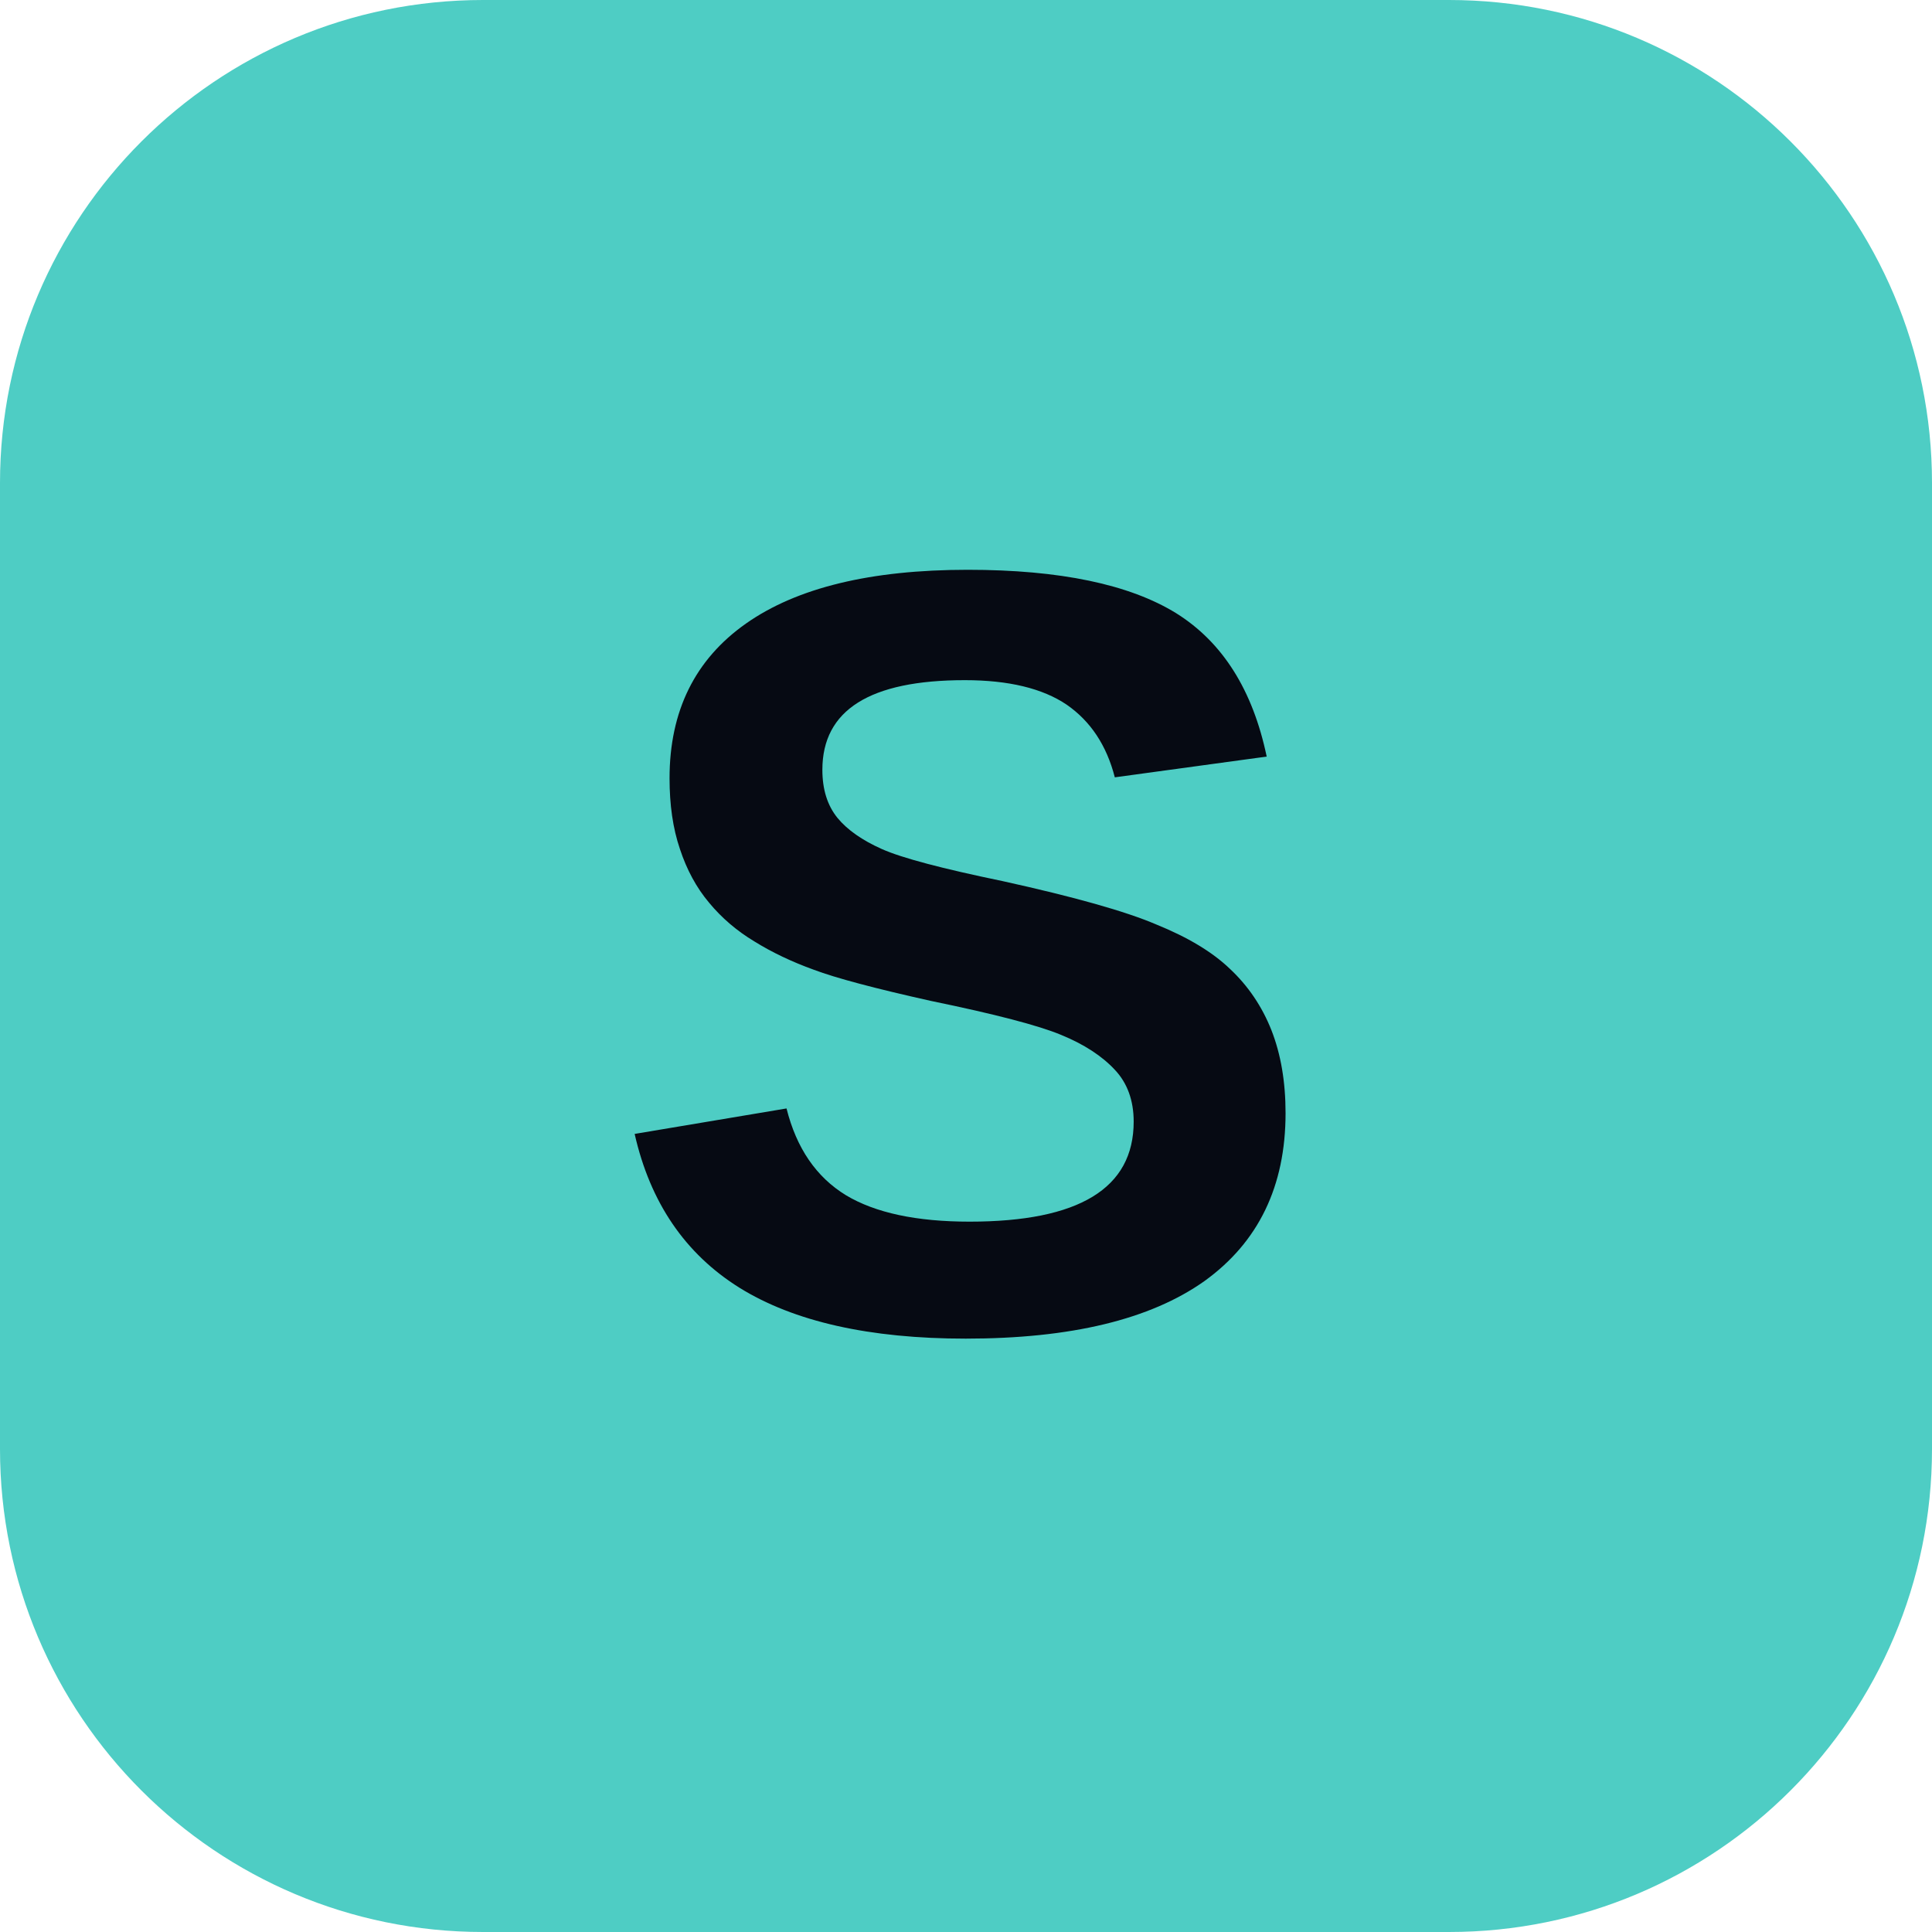
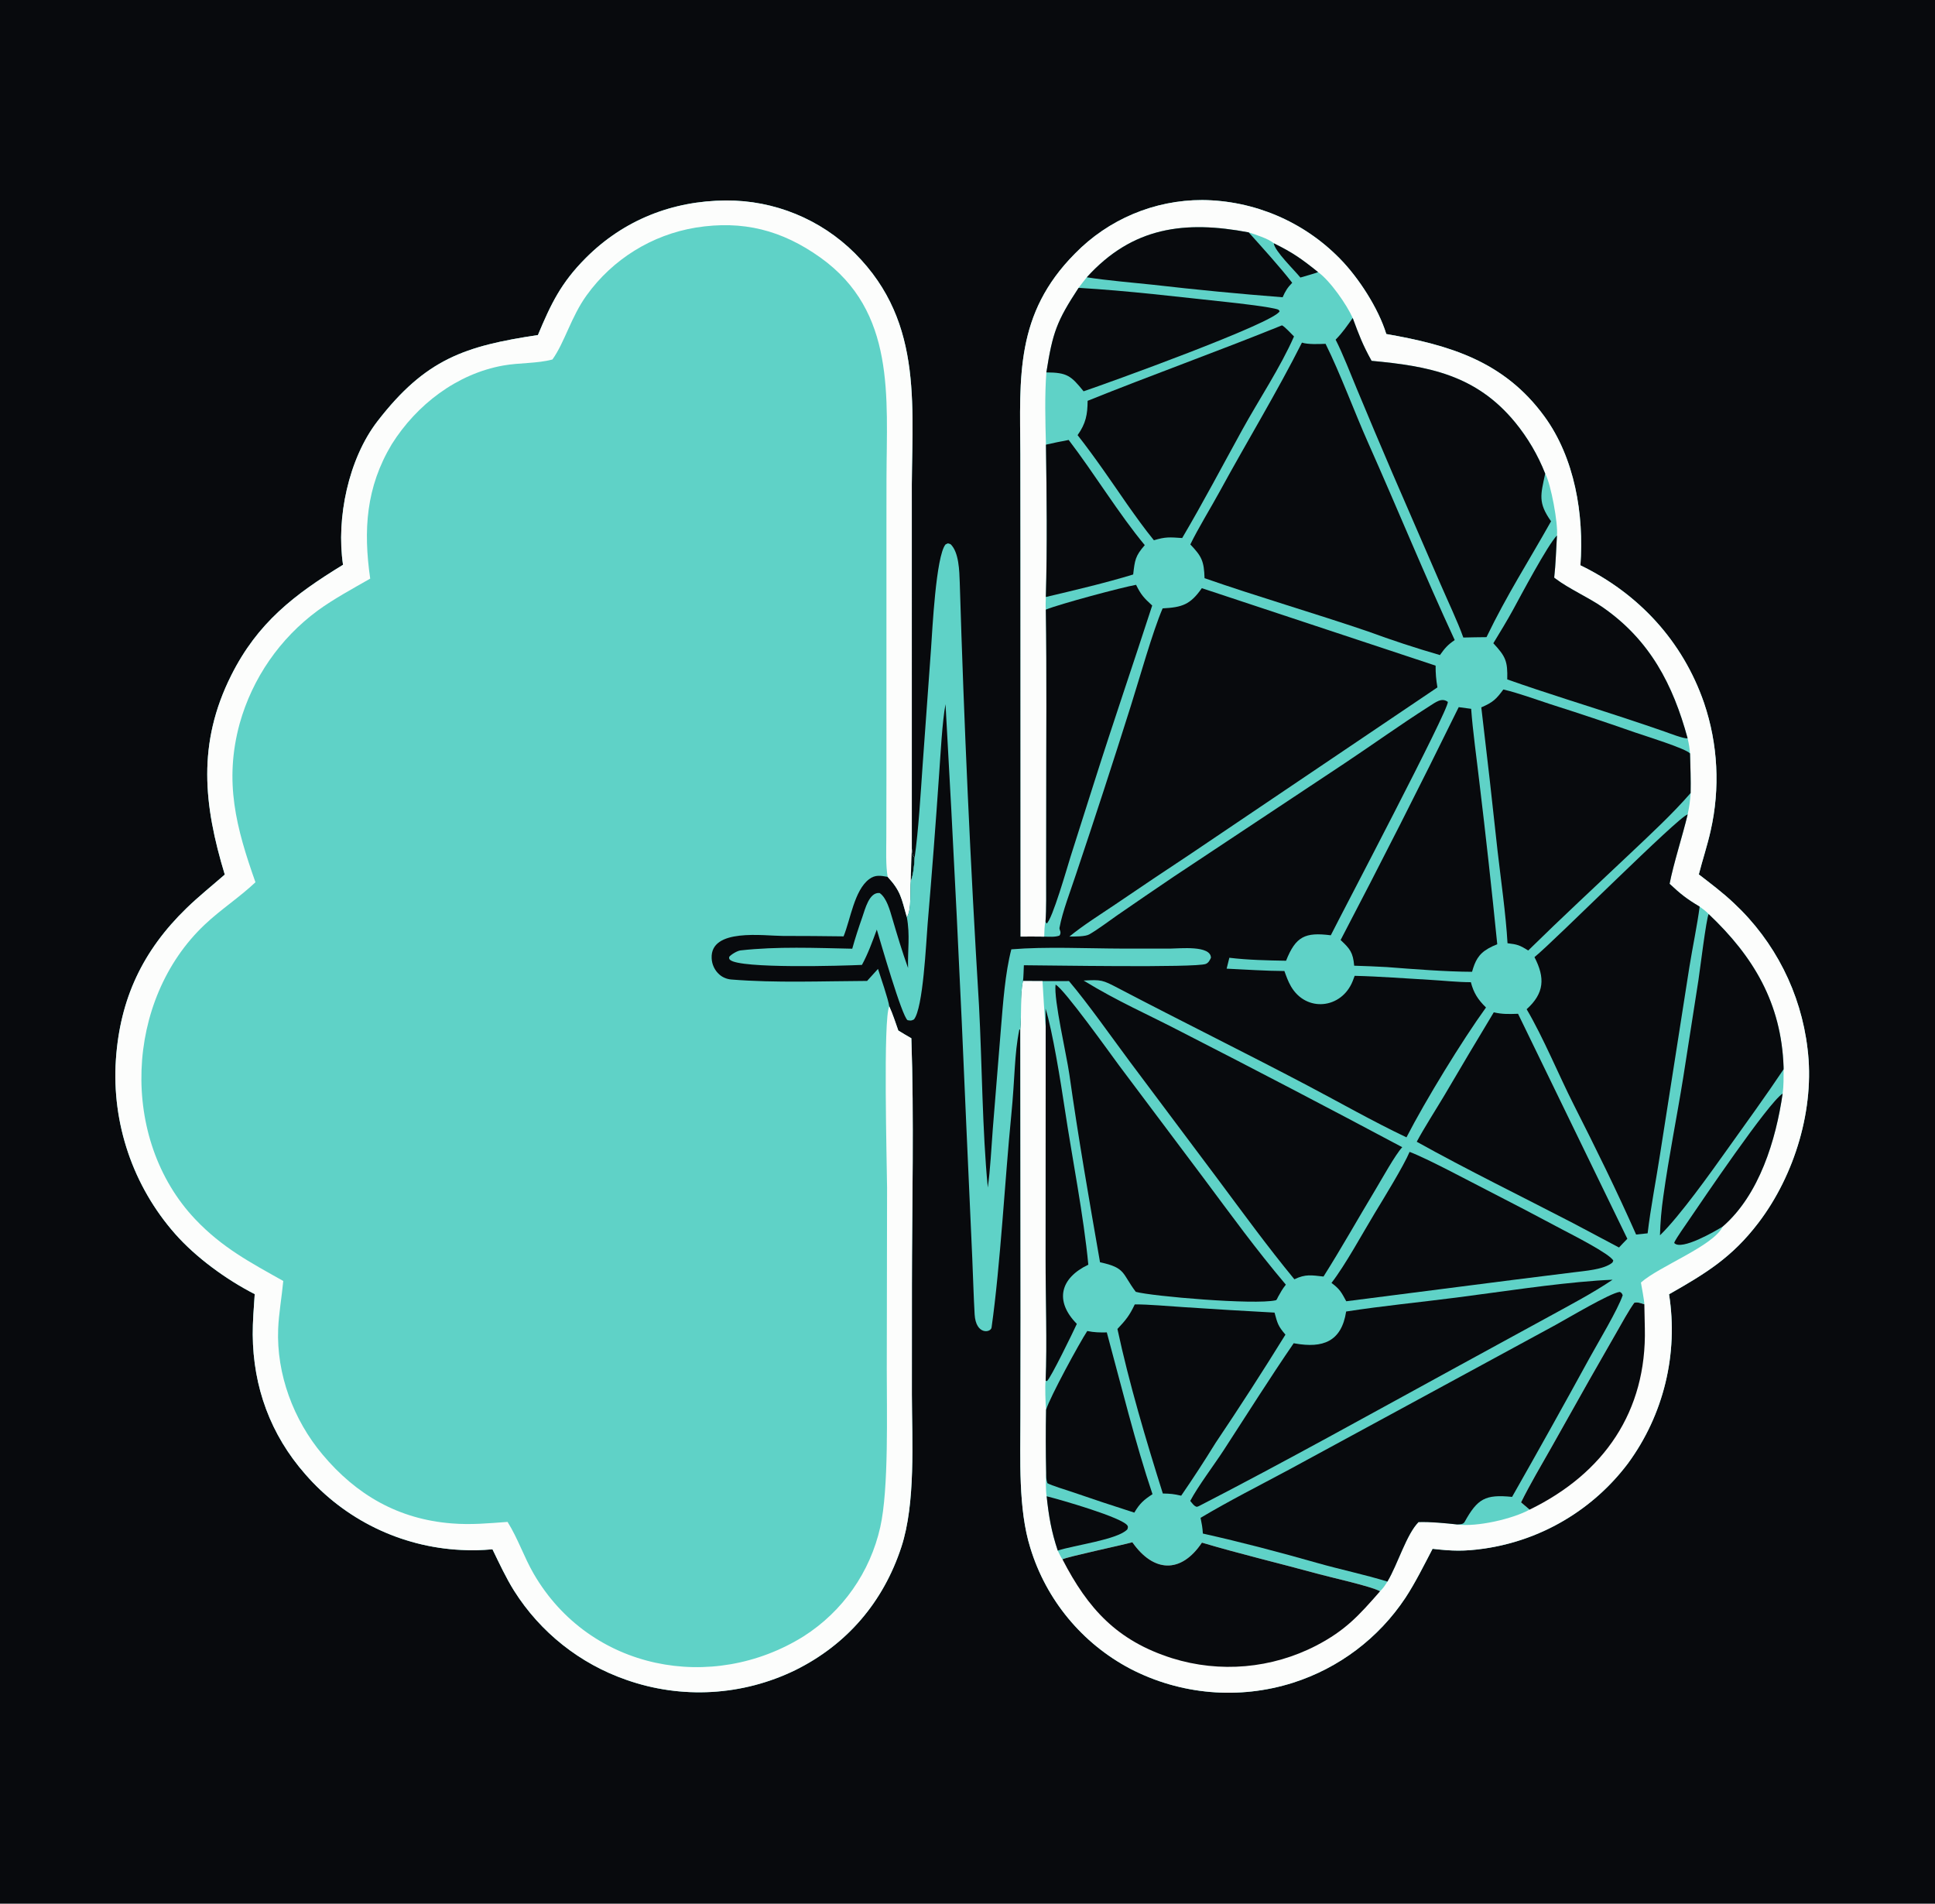
- <svg xmlns="http://www.w3.org/2000/svg" viewBox="0 0 32 32">
-   <rect width="32" height="32" rx="8" fill="#4ecdc4" />
-   <text x="16" y="22" text-anchor="middle" font-family="Arial" font-size="18" font-weight="700" fill="#060a13">S</text>
+ <svg xmlns="http://www.w3.org/2000/svg" width="1423" height="1400" viewBox="0 0 1423 1400">
+   <clipPath id="cl_5">
+     <rect width="1423" height="1400" />
+   </clipPath>
+   <g clip-path="url(#cl_5)">
+     <path fill="#080A0D" transform="matrix(1.39237 0 0 1.39303 -55.6947 -11.1443)" d="M0 0L1099 0L1099 1024L0 1024L0 0Z" />
+     <path fill="#5FD2C7" transform="matrix(1.39237 0 0 1.39303 -55.6947 -11.1443)" d="M324.11 184.878C331.002 168.397 336.309 157.337 349.279 144.308C369.358 124.137 395.165 114.003 423.402 113.845C448.9 113.675 473.41 123.697 491.486 141.684C528.931 179.13 521.129 224.73 521.585 272.691L521.588 456.039C521.842 458.239 521.703 459.214 523.062 460.806C523.038 463.679 522.31 470.594 521.041 473.046C520.526 477.602 521.586 488.554 518.951 492.145C516.08 482.226 515.875 478.585 508.829 470.918C505.147 470.285 502.312 469.666 499.014 472.16C491.215 478.059 489.246 493.229 485.552 502.327C474.858 502.16 464.139 502.123 453.442 502.104C443.56 502.087 415.072 497.795 415.872 513.914C416.014 517.186 417.469 520.263 419.909 522.448C421.678 524.013 423.951 524.922 426.279 525.109C449.944 527.009 474.388 525.953 497.971 525.857L503.727 519.513C505.003 523.43 509.162 535.574 509.69 539.299C511.398 542.952 513.076 548.144 514.458 552.039C516.487 553.362 519.206 554.865 521.342 556.118C522.804 597.352 521.685 644.717 521.642 686.251L521.616 744.169C521.691 768.864 523.65 801.536 516.075 824.67C506.577 853.672 487.462 876.137 460.08 889.691C432.175 903.297 399.977 905.136 370.704 894.796C346.238 886.292 325.382 869.736 311.547 847.836C307.348 841.171 303.579 833.085 300.112 825.921C294.143 826.409 289.545 826.602 283.509 826.25C251.766 824.706 222.033 810.251 201.21 786.24C182.899 765.421 173.684 740.237 173.488 712.582C173.44 705.755 174.08 698.079 174.536 691.202C159.612 683.596 143.446 671.847 132.457 659.35C110.225 634.108 98.977 601.04 101.206 567.475C103.372 535.237 115.418 509.856 138.49 487.473C144.857 481.296 151.996 475.577 158.719 469.717C147.552 432.957 144.069 400.516 162.133 364.516C176.079 336.722 195.401 321.923 221.176 306.169C217.487 281.51 224.096 250.172 239.339 230.425C264.806 197.432 285.691 190.65 324.11 184.878Z" />
+     <path fill="#FCFDFC" transform="matrix(1.39237 0 0 1.39303 -55.6947 -11.1443)" d="M324.11 184.878C331.002 168.397 336.309 157.337 349.279 144.308C369.358 124.137 395.165 114.003 423.402 113.845C448.9 113.675 473.41 123.697 491.486 141.684C528.931 179.13 521.129 224.73 521.585 272.691L521.588 456.039C521.842 458.239 521.703 459.214 523.062 460.806C523.038 463.679 522.31 470.594 521.041 473.046C520.526 477.602 521.586 488.554 518.951 492.145C516.08 482.226 515.875 478.585 508.829 470.918C507.748 464.841 508.113 456.489 508.119 450.197L508.18 417.883L508.185 286.968C508.174 278.184 508.191 269.442 508.213 260.588C508.316 217.549 513.226 172.535 473.388 144.031C453.06 129.487 432.379 124.185 407.525 128.148C384.342 131.962 363.613 144.802 349.87 163.859C341.666 175.184 338.259 188.723 331.779 197.782C323.598 199.973 314.39 199.432 305.764 200.974C281.258 205.354 260.04 221.675 246.923 242.503C233.279 265.21 231.855 287.848 235.526 313.473C226.466 318.664 216.183 324.219 207.834 330.313C187.836 345.031 173.326 366.005 166.604 389.91C158.21 420.657 164.763 445.074 174.926 473.77C166.327 481.846 156.605 488.136 148.159 496.099C105.917 535.927 102.984 609.349 143.126 651.682C157.358 666.691 172.143 674.454 189.613 684.257C188.849 692.567 187.244 701.383 186.916 709.576C185.962 733.419 195.02 757.649 210.299 775.817C228.224 797.25 250.465 810.024 278.577 812.247C288.988 813.071 297.742 812.192 308.075 811.454C313.686 820.444 316.734 830.001 321.928 838.922C351.564 889.828 416.102 902.017 464.473 871.84C485.062 858.722 499.611 837.976 504.934 814.148C509.468 794 508.337 753.029 508.36 730.92L508.518 635.023C508.41 621.966 506.37 545.282 509.69 539.299C511.398 542.952 513.076 548.144 514.458 552.039C516.487 553.362 519.206 554.865 521.342 556.118C522.804 597.352 521.685 644.717 521.642 686.251L521.616 744.169C521.691 768.864 523.65 801.536 516.075 824.67C506.577 853.672 487.462 876.137 460.08 889.691C432.175 903.297 399.977 905.136 370.704 894.796C346.238 886.292 325.382 869.736 311.547 847.836C307.348 841.171 303.579 833.085 300.112 825.921C294.143 826.409 289.545 826.602 283.509 826.25C251.766 824.706 222.033 810.251 201.21 786.24C182.899 765.421 173.684 740.237 173.488 712.582C173.44 705.755 174.08 698.079 174.536 691.202C159.612 683.596 143.446 671.847 132.457 659.35C110.225 634.108 98.977 601.04 101.206 567.475C103.372 535.237 115.418 509.856 138.49 487.473C144.857 481.296 151.996 475.577 158.719 469.717C147.552 432.957 144.069 400.516 162.133 364.516C176.079 336.722 195.401 321.923 221.176 306.169C217.487 281.51 224.096 250.172 239.339 230.425C264.806 197.432 285.691 190.65 324.11 184.878Z" />
+     <path fill="#051212" transform="matrix(1.39237 0 0 1.39303 -55.6947 -11.1443)" d="M521.588 456.039C521.842 458.239 521.703 459.214 523.062 460.806C523.038 463.679 522.31 470.594 521.041 473.046C521.106 467.511 521.399 461.602 521.588 456.039Z" />
+     <path fill="#5FD2C7" transform="matrix(1.39237 0 0 1.39303 -55.6947 -11.1443)" d="M579.046 502.438L578.983 299.623L578.929 247.678C578.631 206.709 576.177 173.696 607.756 141.873C625.443 123.772 649.689 113.58 674.995 113.611C702.333 113.837 728.457 124.937 747.597 144.461C757.505 154.497 767.977 170.651 772.193 184.328C805.397 190.151 834.342 198.54 855.731 227.879C871.714 249.802 876.681 279.63 874.716 306.435C905.593 321.411 928.772 346.546 940.007 379.052C947.381 400.788 948.593 424.142 943.507 446.525C941.836 454.116 939.199 462.024 937.256 469.613C943.612 474.532 949.934 479.26 955.775 484.791C977.411 504.97 991.191 532.168 994.665 561.55C998.642 593.042 987.95 628.344 968.709 653.58C954.77 671.862 940.928 680.251 921.53 691.28C926.495 722.734 918.693 754.867 899.856 780.54C881.457 804.983 854.142 821.16 823.866 825.545C813.172 827.054 807.128 826.85 796.63 825.656C792.249 834.025 787.411 843.773 782.279 851.549C768.179 872.786 747.265 888.585 722.985 896.34C694.463 905.416 663.502 902.762 636.941 888.962C611.519 875.569 592.509 852.561 584.15 825.066C577.775 804.716 578.953 778.148 578.959 756.579L579.039 703.694L578.909 551.427C579.658 543.711 578.622 533.795 580.317 525.916L590.612 525.957L604.599 525.933C614.512 537.597 627.614 556.238 636.988 568.809L683.295 630.618C696.609 648.472 709.442 666.131 723.644 683.361C729.608 680.519 732.619 681.228 739.033 681.918C748.56 666.857 757.267 651.303 766.453 636.065C769.679 630.712 776.935 617.581 780.618 613.636C741.985 593.058 703.181 572.8 664.211 552.865C645.844 543.311 630.574 536.831 612.329 525.657C621.782 525.17 622.116 525.231 630.791 529.774C663.831 547.074 697.316 563.567 730.321 580.937C747.848 590.161 764.945 599.924 782.848 608.438C792.881 588.925 812.306 557.206 824.847 539.883C820.639 535.751 818.338 532.252 816.857 526.524C809.99 526.541 802.351 525.686 795.42 525.296C782.133 524.549 768.793 523.481 755.486 523.164C755.152 524.108 754.8 525.046 754.429 525.976C748.502 540.707 729.858 542.541 721.844 528.732C720.304 526.077 719.416 523.493 718.368 520.623C708.477 520.593 697.838 519.834 687.867 519.382L689.298 513.627C698.883 514.799 709.579 515.043 719.254 515.196C724.359 502.331 729.31 500.033 742.878 501.761C749.258 489.064 805.27 382.616 804.704 378.551C801.466 376.102 798.352 378.665 794.492 381.123C779.36 390.757 764.633 401.361 749.672 411.298L660.103 470.694C650.017 477.506 639.968 484.372 629.956 491.292C625.376 494.477 620.193 498.451 615.417 501.236C613.172 502.546 607.637 502.383 604.816 502.431C612.003 496.541 621.109 490.82 628.884 485.583C642.328 476.442 655.831 467.389 669.394 458.425L799.198 370.895C798.476 366.563 798.224 363.759 798.237 359.408L674.763 318.511C668.658 327.259 664.352 328.616 654.065 329.178C648.787 341.33 641.613 366.971 637.277 380.61C627.891 410.362 618.228 440.025 608.288 469.597C605.619 477.781 601.143 489.233 599.596 497.765C599.367 499.029 600.86 499.978 599.598 501.914C597.128 502.806 594.222 502.506 591.519 502.465C587.404 502.446 583.147 502.368 579.046 502.438Z" />
+     <path fill="#FCFDFC" transform="matrix(1.39237 0 0 1.39303 -55.6947 -11.1443)" d="M579.046 502.438L578.983 299.623L578.929 247.678C578.631 206.709 576.177 173.696 607.756 141.873C625.443 123.772 649.689 113.58 674.995 113.611C702.333 113.837 728.457 124.937 747.597 144.461C757.505 154.497 767.977 170.651 772.193 184.328C805.397 190.151 834.342 198.54 855.731 227.879C871.714 249.802 876.681 279.63 874.716 306.435C905.593 321.411 928.772 346.546 940.007 379.052C947.381 400.788 948.593 424.142 943.507 446.525C941.836 454.116 939.199 462.024 937.256 469.613C943.612 474.532 949.934 479.26 955.775 484.791C977.411 504.97 991.191 532.168 994.665 561.55C998.642 593.042 987.95 628.344 968.709 653.58C954.77 671.862 940.928 680.251 921.53 691.28C926.495 722.734 918.693 754.867 899.856 780.54C881.457 804.983 854.142 821.16 823.866 825.545C813.172 827.054 807.128 826.85 796.63 825.656C792.249 834.025 787.411 843.773 782.279 851.549C768.179 872.786 747.265 888.585 722.985 896.34C694.463 905.416 663.502 902.762 636.941 888.962C611.519 875.569 592.509 852.561 584.15 825.066C577.775 804.716 578.953 778.148 578.959 756.579L579.039 703.694L578.909 551.427C579.658 543.711 578.622 533.795 580.317 525.916L590.612 525.957C590.906 529.871 591.771 547.235 592.3 549.854L592.249 672.557C592.225 692.722 593.103 717.14 592.269 736.915C591.851 739.438 592.216 749.497 592.5 752.245C592.288 763.325 592.303 774.408 592.547 785.488C592.389 789.023 592.231 794.421 592.803 797.916C593.929 808.432 595.277 816.423 598.666 826.596C599.345 827.976 600.275 830.047 601.154 831.206C603.837 829.82 632.204 823.82 638.08 822.2C649.145 838.035 663.683 838.995 674.814 822.391C695.293 828.484 716.393 833.463 736.974 839.105C743.002 840.757 764.91 845.62 768.89 848.094C770.826 846.108 771.299 845.319 772.79 842.95C778.398 833.459 782.787 818.078 789.211 811.541C795.49 811.335 803.397 812.118 809.649 812.795C819.917 814.253 838.868 809.907 847.875 804.979L843.359 801.148C848.225 791.316 853.954 781.69 859.371 772.14L879.355 736.621L893.78 711.395C896.483 706.692 900.134 699.964 903.169 695.755C905 695.278 906.63 696.016 908.481 696.575C908.432 694.38 907.103 687.593 906.674 685.092C916.287 676.487 945.035 665.771 949.903 655.504C969.214 638.758 977.978 609.78 981.531 585.33C982.116 581.103 982.017 576.769 982.037 572.495C982.039 572.073 982.034 571.651 982.022 571.23C980.821 537.607 966.224 513.061 942.44 490.555C940.899 488.896 939.5 487.971 937.694 486.635C930.791 482.504 927.695 480.088 921.824 474.582C923.888 463.921 928.624 449.382 931.363 437.961C932.323 433.476 932.587 431.264 932.927 426.665C933.082 419.768 932.803 412.733 932.618 405.825C932.316 402.479 932.098 401.051 931.332 397.761C923.619 369.436 911.445 345.904 886.432 328.566C878.893 323.341 868.559 318.815 861.506 313.438L860.869 312.947C861.67 305.886 861.894 297.902 862.332 290.708C862.971 284.404 859.191 263.649 856.121 258.04C852.262 248.239 846.896 239.102 840.217 230.957C819.509 205.802 794.405 201.27 764.425 198.493C759.717 190.046 757.758 184.82 754.452 175.872C751.403 168.964 742.484 156.151 736.17 151.665C727.415 144.615 722.617 141.26 712.761 136.425C710.085 134.035 702.898 131.769 699.525 130.683C665.819 124.313 638.185 127.721 614.007 154.391C612.607 156.173 610.967 158.156 609.669 159.979C598.088 177.625 595.994 183.501 592.654 204.602C591.736 216.723 592.095 230.541 592.432 242.749C592.826 270.096 593.146 295.761 592.378 323.169C592.323 325.165 592.158 327.919 592.366 329.838C592.905 363.592 592.547 398.425 592.582 432.258L592.546 472.139C592.522 478.714 592.714 487.997 592.207 494.406C591.599 496.293 591.605 500.316 591.519 502.465C587.404 502.446 583.147 502.368 579.046 502.438Z" />
+     <path fill="#080A0D" transform="matrix(1.39237 0 0 1.39303 -55.6947 -11.1443)" d="M601.154 831.206C603.837 829.82 632.204 823.82 638.08 822.2C649.145 838.035 663.683 838.995 674.814 822.391C695.293 828.484 716.393 833.463 736.974 839.105C743.002 840.757 764.91 845.62 768.89 848.094C757.649 860.934 750.674 868.671 735.252 876.722C711.714 888.907 684.319 891.308 659.02 883.404C630.001 874.208 614.629 857.325 601.154 831.206Z" />
+     <path fill="#080A0D" transform="matrix(1.39237 0 0 1.39303 -55.6947 -11.1443)" d="M843.359 801.148C848.225 791.316 853.954 781.69 859.371 772.14L879.355 736.621L893.78 711.395C896.483 706.692 900.134 699.964 903.169 695.755C905 695.278 906.63 696.016 908.481 696.575C908.59 700.769 908.646 704.993 908.744 709.183C909.772 753.059 887.18 785.88 847.875 804.979L843.359 801.148Z" />
+     <path fill="#080A0D" transform="matrix(1.39237 0 0 1.39303 -55.6947 -11.1443)" d="M674.097 809.303C689.383 800.199 705.094 792.297 720.761 783.887L784.706 749.205L861.587 707.475C867.773 704.113 890.579 690.487 895.553 690.024C896.613 690.679 896.528 690.646 897.056 691.787C894.512 699.343 883.985 716.85 879.599 724.819C866.144 749.406 852.487 773.881 838.629 798.242C824.448 796.84 820.397 799.138 813.545 811.472C812.786 812.836 811.015 812.686 809.649 812.795C803.397 812.118 795.49 811.335 789.211 811.541C782.787 818.078 778.398 833.459 772.79 842.95C760.667 839.23 747.892 836.581 735.701 833.119C715.381 827.347 695.916 822.207 675.309 817.601C675.117 814.294 674.746 812.539 674.097 809.303Z" />
+     <path fill="#080A0D" transform="matrix(1.39237 0 0 1.39303 -55.6947 -11.1443)" d="M850.455 513.293C861.587 504.23 926.721 438.842 931.363 437.961C928.624 449.382 923.888 463.921 921.824 474.582C927.695 480.088 930.791 482.504 937.694 486.635C936.468 496.187 933.85 508.623 932.26 518.583L916.799 617.272C914.719 630.84 911.795 645.654 910.221 659.102L904.135 659.74C893.73 636.242 882.829 614.192 871.233 591.289C863.208 575.438 855.236 555.937 846.322 540.796C855.75 532.288 856.084 524.179 850.455 513.293Z" />
+     <path fill="#080A0D" transform="matrix(1.39237 0 0 1.39303 -55.6947 -11.1443)" d="M834.015 372.002C841.852 373.807 851.07 377.236 858.816 379.747C873.842 384.519 888.798 389.51 903.679 394.718C907.808 396.157 931.129 403.363 932.618 405.825C932.803 412.733 933.082 419.768 932.927 426.665C923.497 437.56 911.657 448.518 901.099 458.503C882.964 475.654 864.991 492.281 847.162 509.781C842.636 506.966 841.464 506.577 836.217 505.953C835.374 490.899 832.664 472.071 830.927 456.954C828.228 431.766 825.375 406.594 822.37 381.44C828.512 378.785 830.195 377.181 834.015 372.002Z" />
+     <path fill="#080A0D" transform="matrix(1.39237 0 0 1.39303 -55.6947 -11.1443)" d="M745.427 187.326C749.103 183.562 751.414 180.152 754.452 175.872C757.758 184.82 759.717 190.046 764.425 198.493C794.405 201.27 819.509 205.802 840.217 230.957C846.896 239.102 852.262 248.239 856.121 258.04C853.702 269.314 852.234 273.343 859.214 283.198C847.251 304.517 836.045 321.745 825.114 344.37C821.072 344.379 816.925 344.501 812.874 344.573C810.063 336.587 804.41 324.67 800.877 316.48L775.335 257.587C769.059 242.966 762.867 228.308 756.76 213.615C753.593 206.012 749.063 194.352 745.427 187.326Z" />
+     <path fill="#080A0D" transform="matrix(1.39237 0 0 1.39303 -55.6947 -11.1443)" d="M916.739 660.155C916.926 653.273 917.516 646.407 918.506 639.593C921.498 618.093 925.618 598.052 929.023 576.819L937.088 525.211C937.808 520.402 941.212 492.887 942.44 490.555C966.224 513.061 980.821 537.607 982.022 571.23C982.034 571.651 982.039 572.073 982.037 572.495C972.883 586.212 961.986 601.208 952.364 614.687C943.571 627.006 927.36 649.842 916.739 660.155Z" />
+     <path fill="#080A0D" transform="matrix(1.39237 0 0 1.39303 -55.6947 -11.1443)" d="M592.366 329.838C599.692 326.838 632.815 318 640.031 316.745C642.606 321.97 644.182 323.695 648.551 327.677C638.484 358.696 627.877 389.578 618.029 420.639L605.429 460.257C603.588 466.162 595.781 493.465 592.804 495.553C592.212 494.797 592.38 495.194 592.207 494.406C592.714 487.997 592.522 478.714 592.546 472.139L592.582 432.258C592.547 398.425 592.905 363.592 592.366 329.838Z" />
+     <path fill="#080A0D" transform="matrix(1.39237 0 0 1.39303 -55.6947 -11.1443)" d="M828.726 347.588C832.149 341.979 836.164 335.368 839.141 329.912C842.876 323.066 857.582 295.344 862.332 290.708C861.894 297.902 861.67 305.886 860.869 312.947L861.506 313.438C868.559 318.815 878.893 323.341 886.432 328.566C911.445 345.904 923.619 369.436 931.332 397.761C929.58 398.181 921.383 394.979 919.209 394.227C912.377 391.852 905.524 389.533 898.653 387.272C877.905 380.408 856.615 373.942 836.077 366.68C836.33 357.074 835.245 354.579 828.726 347.588Z" />
+     <path fill="#080A0D" transform="matrix(1.39237 0 0 1.39303 -55.6947 -11.1443)" d="M609.669 159.979C635.666 161.452 662.578 164.775 688.498 167.513C693.396 168.031 711.764 170.096 715.189 171.48L715.864 172.264C713.662 178.335 623.948 210.692 612.318 214.575C605.633 206.352 603.643 204.66 592.654 204.602C595.994 183.501 598.088 177.625 609.669 159.979Z" />
+     <path fill="#080A0D" transform="matrix(1.39237 0 0 1.39303 -55.6947 -11.1443)" d="M614.248 710.675C617.783 711.41 620.974 711.504 624.577 711.407C631.946 738.561 639.822 770.559 648.709 796.818C644.11 799.835 641.98 801.674 639.101 806.555C628.033 803.021 617.007 799.359 606.023 795.571C603.201 794.612 595.348 792.247 593.188 791.007C592.483 788.999 592.596 787.624 592.547 785.488C592.303 774.408 592.288 763.325 592.5 752.245C594.55 745.533 610.085 717.016 614.248 710.675Z" />
+     <path fill="#080A0D" transform="matrix(1.39237 0 0 1.39303 -55.6947 -11.1443)" d="M592.432 242.749C596.474 241.79 600.369 241.042 604.441 240.263C617.721 257.605 631.16 279.645 644.622 295.785C639.579 301.584 639.388 303.672 638.501 311.287C623.939 315.736 607.257 319.658 592.378 323.169C593.146 295.761 592.826 270.096 592.432 242.749Z" />
+     <path fill="#080A0D" transform="matrix(1.39237 0 0 1.39303 -55.6947 -11.1443)" d="M614.007 154.391C638.185 127.721 665.819 124.313 699.525 130.683C706.668 138.671 715.989 148.891 722.498 157.294C720.056 159.767 718.842 161.716 717.445 164.932C694.585 163.152 671.76 160.952 648.981 158.332C638.157 157.167 624.571 156.069 614.007 154.391Z" />
+     <path fill="#080A0D" transform="matrix(1.39237 0 0 1.39303 -55.6947 -11.1443)" d="M592.223 540.498C595.89 552.068 600.359 579.968 602.361 593.318C606.231 619.117 612.383 649.965 614.812 675.661C599.959 682.722 596.83 694.85 608.746 706.911C606.97 710.836 594.919 735.637 592.97 737.119L592.269 736.915C593.103 717.14 592.225 692.722 592.249 672.557L592.3 549.854C592.311 546.735 592.285 543.616 592.223 540.498Z" />
+     <path fill="#080A0D" transform="matrix(1.39237 0 0 1.39303 -55.6947 -11.1443)" d="M949.903 655.504C945.95 657.968 928.041 668.382 924.288 664.227C924.319 664.071 924.349 663.916 924.38 663.76C925.832 660.914 929.869 655.244 931.506 652.843C938.951 641.921 973.983 590.084 981.531 585.33C977.978 609.78 969.214 638.758 949.903 655.504Z" />
+     <path fill="#080A0D" transform="matrix(1.39237 0 0 1.39303 -55.6947 -11.1443)" d="M592.803 797.916C599.522 799.554 633.013 809.166 635.518 813.445C635.939 814.164 635.621 814.61 635.445 815.364C630.335 820.872 607.318 823.704 598.666 826.596C595.277 816.423 593.929 808.432 592.803 797.916Z" />
+     <path fill="#080A0D" transform="matrix(1.39237 0 0 1.39303 -55.6947 -11.1443)" d="M726.815 154.519C723.738 150.693 713.136 140.459 712.761 136.425C722.617 141.26 727.415 144.615 736.17 151.665C733.964 152.526 729.255 153.785 726.815 154.519Z" />
+     <path fill="#080A0D" transform="matrix(1.39237 0 0 1.39303 -55.6947 -11.1443)" d="M727.644 188.878C730.86 189.925 736.744 189.641 740.117 189.507C747.839 205.022 755.365 225.525 762.582 241.719C777.969 276.247 792.445 311.652 808.331 345.915C804.521 348.477 803.077 350.257 800.517 353.83C787.676 350.106 774.969 345.932 762.421 341.315C733.842 331.592 704.233 323.009 676.201 313.237C675.913 304.279 674.756 301.754 668.69 295.427C672.732 287.044 679.71 275.732 684.354 267.202C698.445 241.322 714.417 215.13 727.644 188.878Z" />
+     <path fill="#080A0D" transform="matrix(1.39237 0 0 1.39303 -55.6947 -11.1443)" d="M597.515 527.827C601.754 529.668 626.837 564.816 630.963 570.362L675.581 629.805C690.698 650.037 702.72 666.749 719.136 686.212C717.295 688.508 716.431 690.153 715.006 692.681C714.651 693.371 714.356 694.323 713.772 694.457C702.637 696.997 648.121 692.318 639.885 689.988C632.561 680.379 634.804 677.301 620.998 674.391C615.252 641.437 609.467 608.324 604.798 575.196C603.406 565.317 596.47 535.598 597.515 527.827Z" />
+     <path fill="#080A0D" transform="matrix(1.39237 0 0 1.39303 -55.6947 -11.1443)" d="M883.535 684.057C886.141 683.838 889.067 683.743 891.704 683.605C880.987 690.799 869.711 696.691 858.398 702.903L810.459 729.068C765.806 753.445 718.126 780.012 673.069 803.186L672.111 803.497C670.693 803.184 669.676 801.577 668.641 800.368C672.679 792.702 681.334 781.239 686.342 773.548C698.461 754.936 710.726 735.399 723.288 717.127L724.022 717.258C738.576 719.828 748.525 716.386 750.989 700.38C770.215 697.41 789.648 695.528 808.983 693.049C833.666 689.885 858.763 685.891 883.535 684.057Z" />
+     <path fill="#080A0D" transform="matrix(1.39237 0 0 1.39303 -55.6947 -11.1443)" d="M810.437 381.325L817.015 382.21C817.842 393.764 819.944 408.628 821.287 420.375C824.744 449.049 827.914 477.756 830.797 506.494C829.176 507.111 827.603 507.851 826.094 508.707C820.771 511.717 819.052 515.548 817.481 521.034C803.903 521.002 786.133 519.602 772.442 518.542C766.707 518.225 760.969 517.984 755.229 517.819C754.609 510.853 753.044 508.892 748.061 504.267C769.369 463.551 790.163 422.567 810.437 381.325Z" />
+     <path fill="#080A0D" transform="matrix(1.39237 0 0 1.39303 -55.6947 -11.1443)" d="M717.083 179.764C718.212 180.1 722.306 184.48 723.448 185.622C716.317 201.887 704.767 219.203 696.147 234.851C685.512 254.156 675.598 273.015 664.388 292.039C657.771 291.603 655.664 291.332 649.448 293.218C644.369 287.004 640.06 280.895 635.404 274.349C626.942 262.125 618.312 249.384 609.146 237.721C613.479 231.63 614.404 226.869 614.44 219.601C648.48 205.908 683.019 193.55 717.083 179.764Z" />
+     <path fill="#080A0D" transform="matrix(1.39237 0 0 1.39303 -55.6947 -11.1443)" d="M784.5 616.109C793.733 619.567 816.093 631.578 825.553 636.394C838.872 643.202 852.128 650.132 865.321 657.183C869.917 659.623 890.442 669.971 892.086 673.523L891.617 674.55C887.076 678.33 876.903 678.92 870.822 679.732L839.402 683.658L751.047 694.966C748.479 690.24 747.616 688.501 743.235 685.287C750.389 676.133 759.737 658.944 766.077 648.487C770.665 640.92 781.377 623.509 784.5 616.109Z" />
+     <path fill="#080A0D" transform="matrix(1.39237 0 0 1.39303 -55.6947 -11.1443)" d="M828.963 542.43C833.515 543.512 837.149 543.359 841.777 543.197L899.509 661.985C898.067 663.388 896.507 665.114 895.102 666.591L870.732 653.667C843.961 639.785 814.379 625.309 788.272 610.758C792.18 603.437 798.478 593.638 802.823 586.356C811.444 571.659 820.157 557.017 828.963 542.43Z" />
+     <path fill="#080A0D" transform="matrix(1.39237 0 0 1.39303 -55.6947 -11.1443)" d="M639.341 696.631C646.45 696.566 657.6 697.603 665.17 698.072C681.161 699.139 697.158 700.101 713.161 700.957C714.739 706.695 714.973 707.993 718.923 712.589C706.98 731.907 694.661 750.989 681.973 769.827C676.167 779.236 670.128 788.499 663.862 797.609C659.751 796.681 658.361 796.555 654.162 796.454C645.38 768.638 636.237 737.876 630.19 709.593C634.693 704.816 636.574 702.475 639.341 696.631Z" />
+     <path fill="#5FD2C7" transform="matrix(1.39237 0 0 1.39303 -55.6947 -11.1443)" d="M523.062 460.806C525.106 446.69 526.277 426.552 527.296 411.973L531.749 350.353C532.429 340.731 534.328 301.664 539.374 295.444C541.069 294.669 540.213 294.737 542.029 295.269C546.482 299.434 546.705 309.521 546.902 315.356C549.143 389.909 552.535 464.423 557.077 538.872C558.714 569.854 558.793 604.609 561.72 634.941C563.06 625.547 563.608 613.564 564.366 603.877L568.676 550.726C569.756 537.722 570.88 521.704 574.147 509.177C592.423 507.659 614.008 508.746 632.734 508.787L658.273 508.785C663.143 508.763 679.459 506.949 679.58 513.628C678.971 514.921 678.31 516.277 676.896 516.865C671.735 519.008 592.014 517.605 580.773 517.577C580.665 519.912 580.59 523.675 580.317 525.916C578.622 533.795 579.658 543.711 578.909 551.427L578.36 551.59C575.663 564.985 576.157 576.219 574.073 597.22C570.806 630.127 568.419 675.455 563.71 708.839C563.32 711.603 555.41 712.9 554.767 701.893C554.242 692.901 553.944 681.867 553.504 671.937L550.429 603.568C547.295 528.943 543.617 454.342 539.396 379.77C537.653 388.685 536.728 406.976 536.024 416.543C534.209 443.041 532.177 469.523 529.925 495.986C529.131 505.75 527.557 540.355 522.705 546.195C521.132 546.973 521.057 546.824 519.354 546.589C516.356 544.598 505.042 505.18 503.1 498.752C500.797 505.027 498.449 511.531 495.248 517.394C485.578 517.853 430.795 519.51 425.621 514.743C424.952 514.127 425.143 514.008 425.118 513.168C426.237 511.799 429.46 509.928 431.134 509.741C450.533 507.575 470.703 508.452 490.128 508.849C491.64 503.412 493.527 497.607 495.407 492.285C496.91 488.032 499.031 478.879 504.585 479.445C508.278 481.938 510.028 488.6 511.277 492.826C513.901 501.705 516.466 510.313 519.605 519.032C519.352 509.474 520.745 501.823 518.951 492.145C521.586 488.554 520.526 477.602 521.041 473.046C522.31 470.594 523.038 463.679 523.062 460.806Z" />
+   </g>
</svg>
